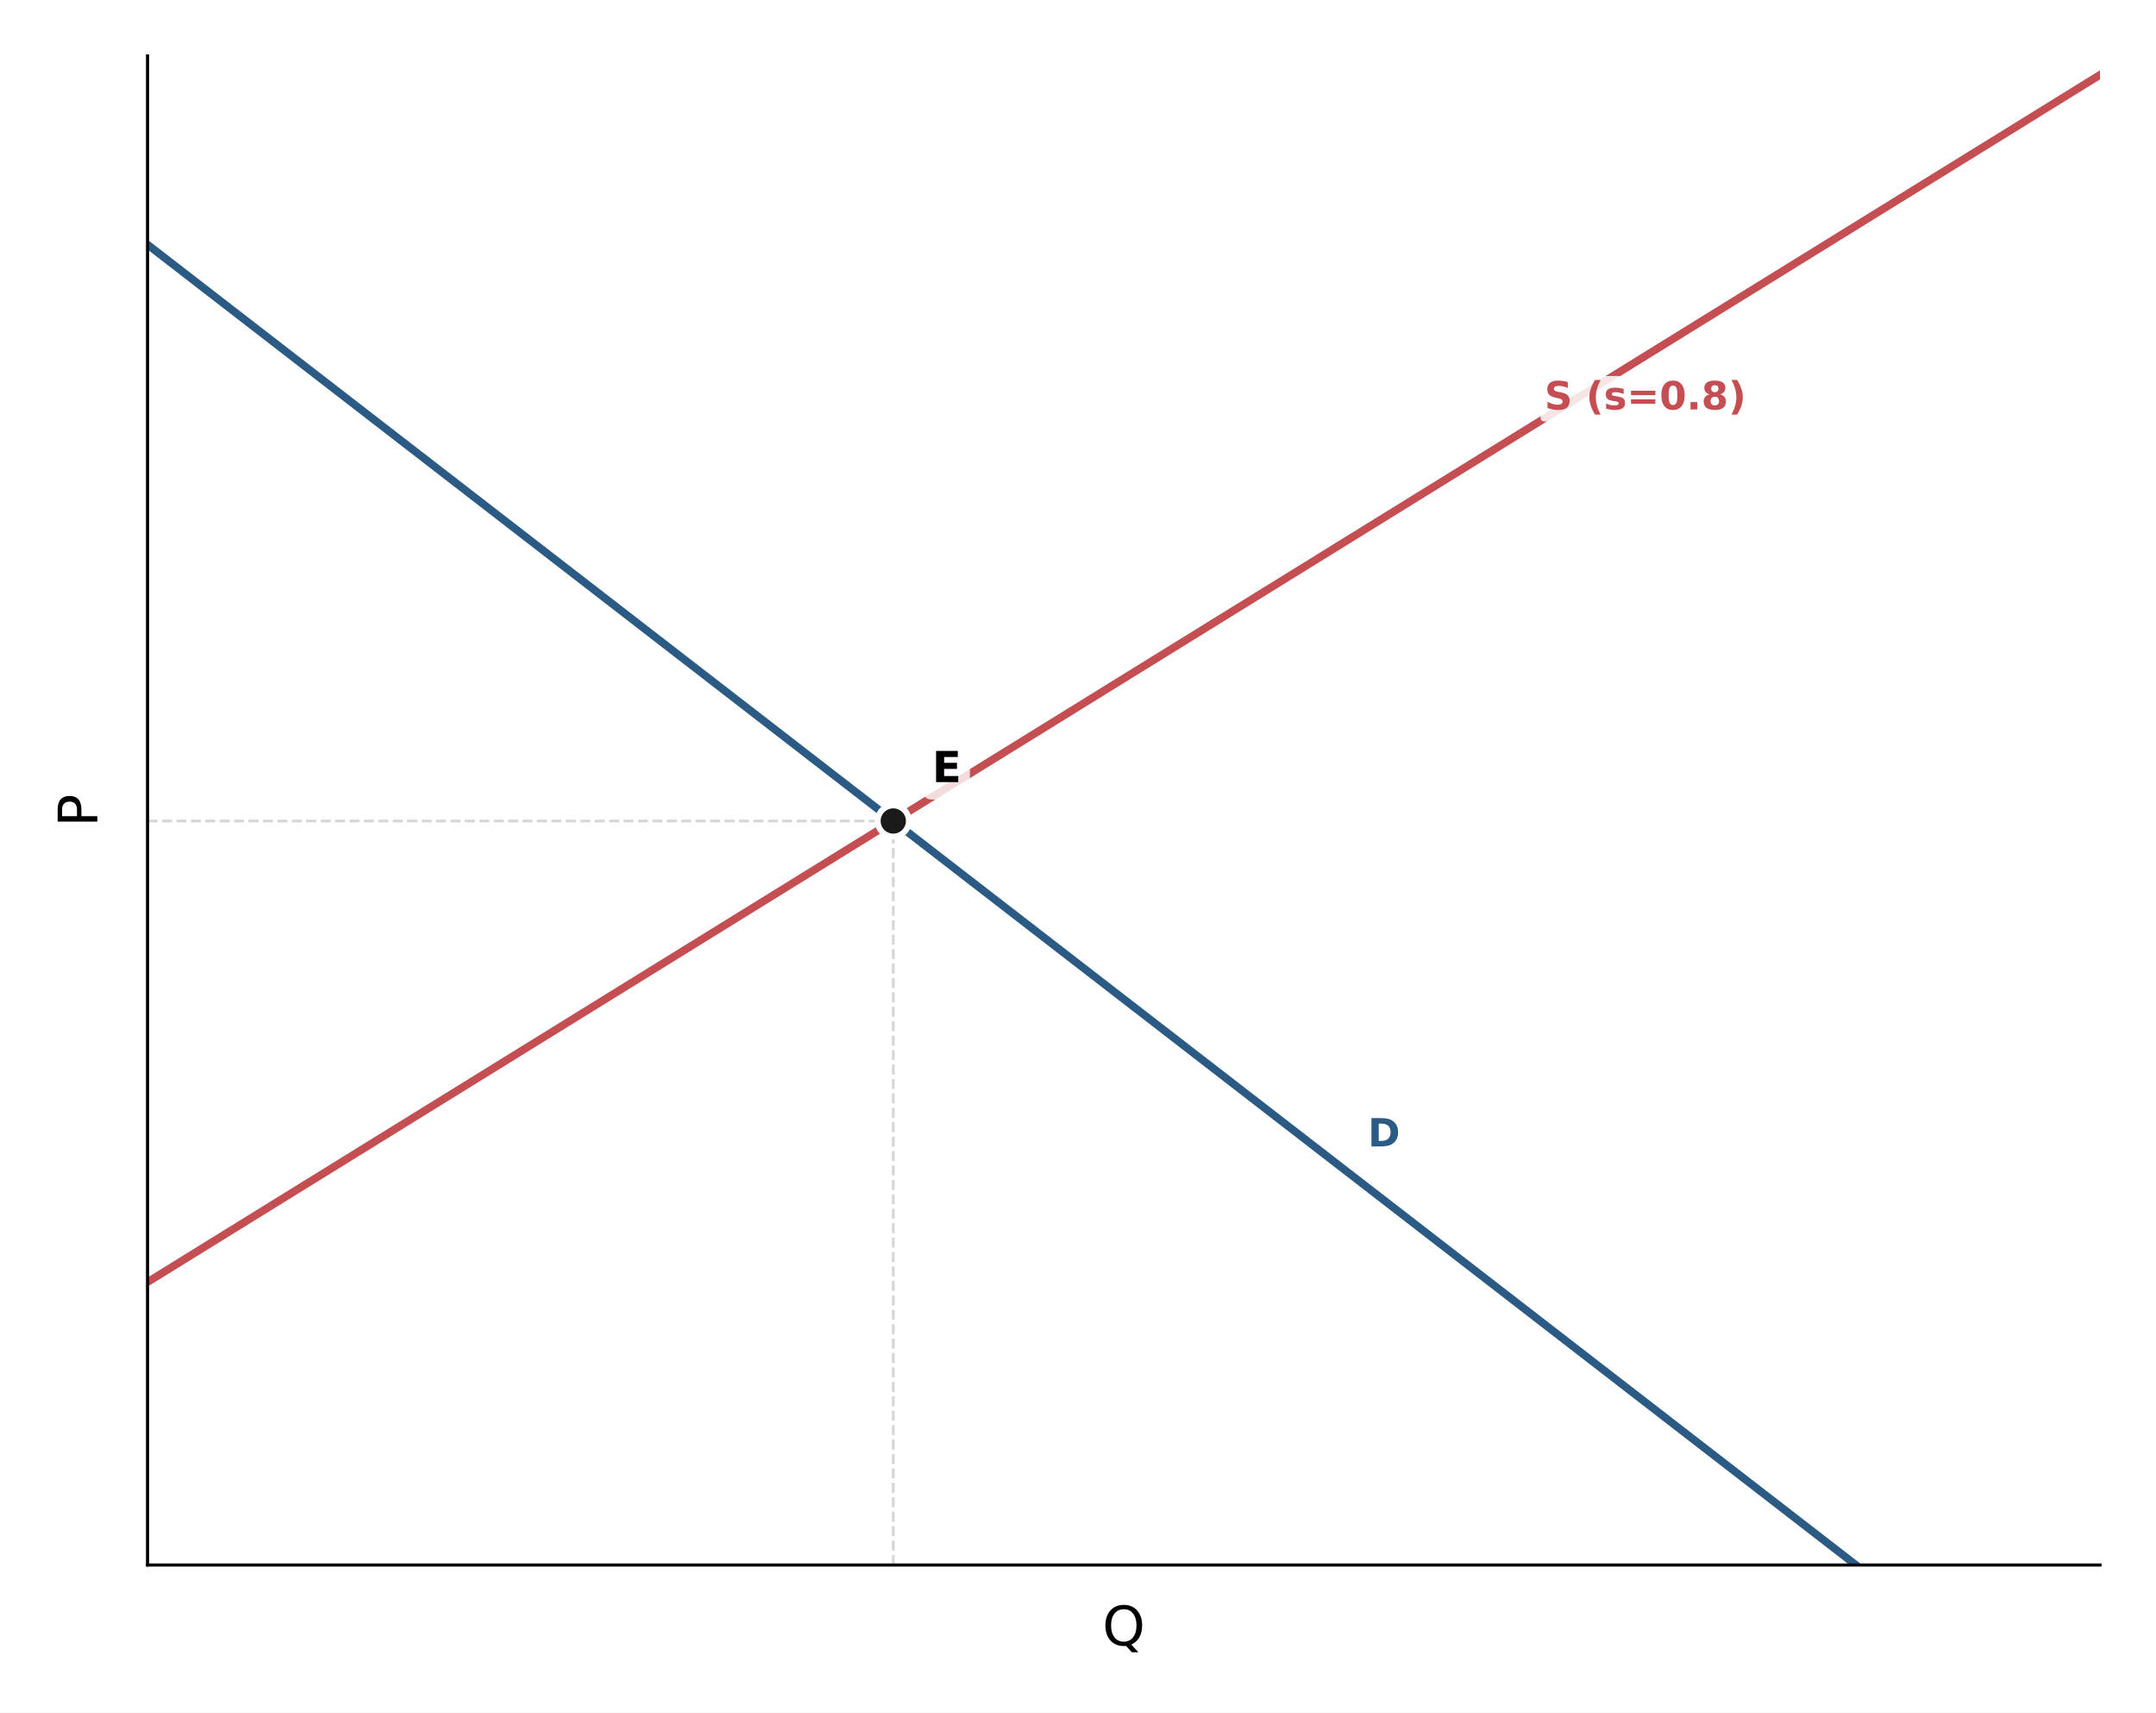
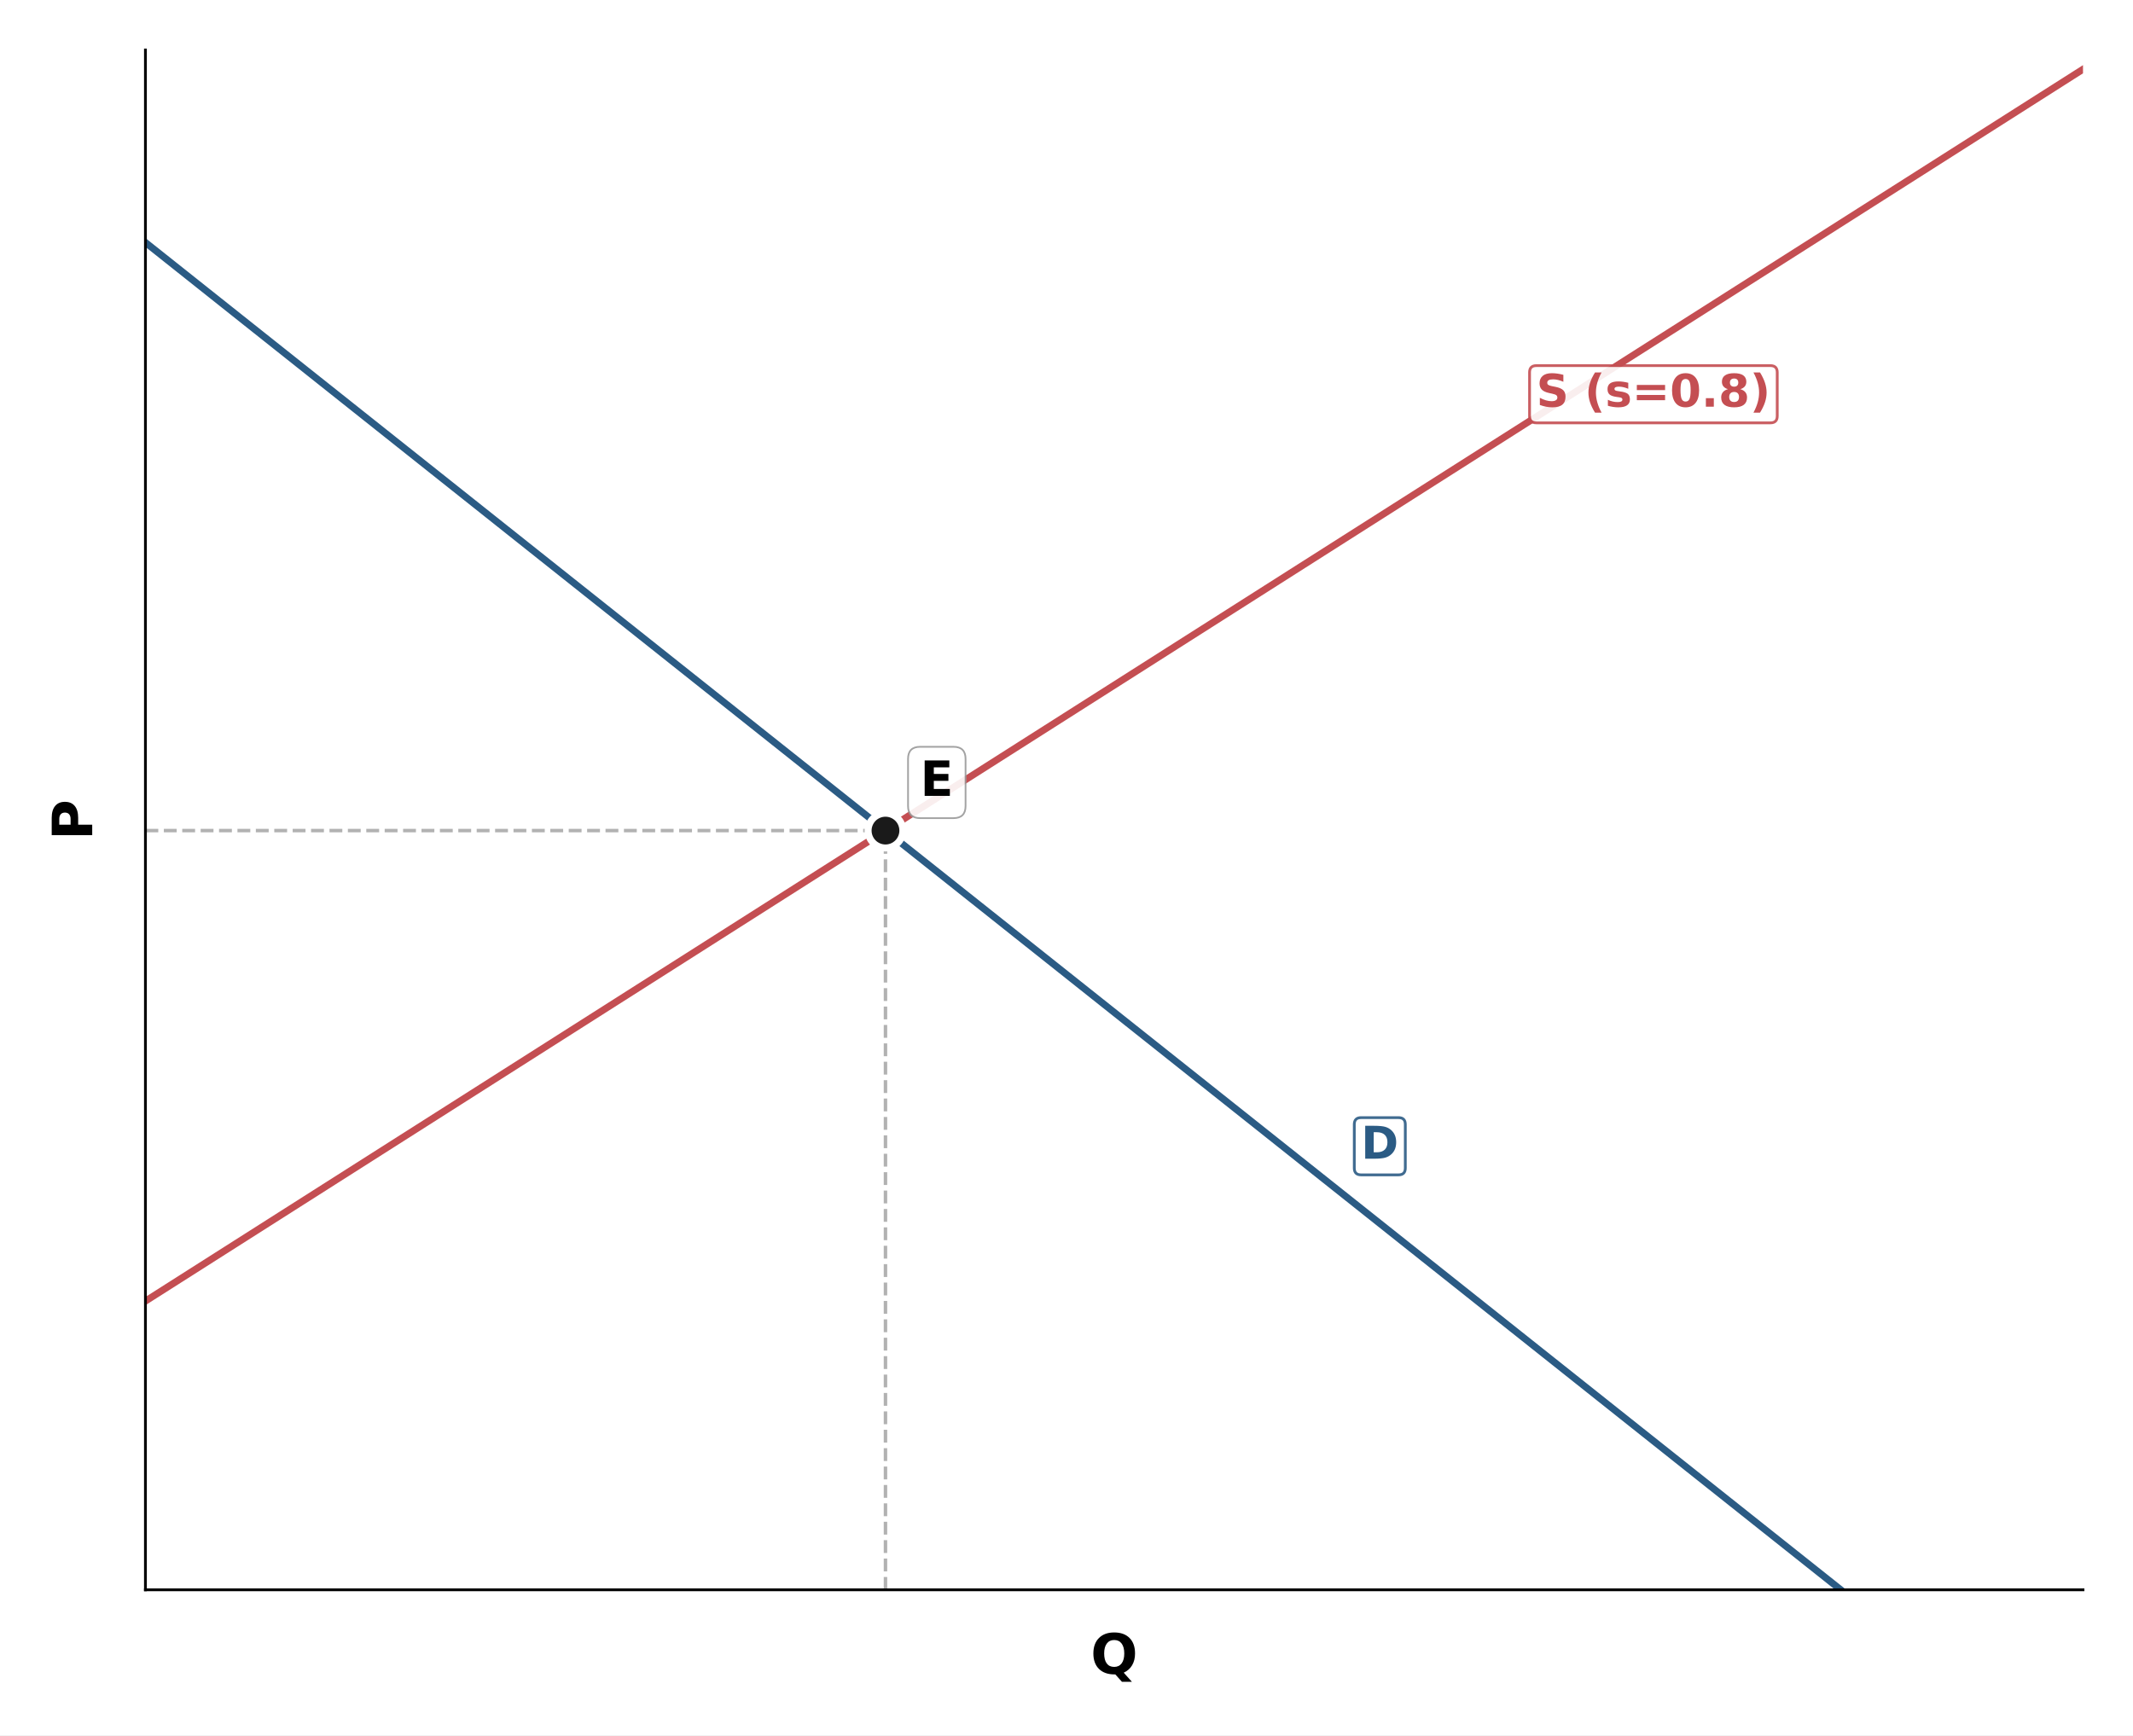
- <svg xmlns="http://www.w3.org/2000/svg" xmlns:xlink="http://www.w3.org/1999/xlink" width="554.549pt" height="440.429pt" viewBox="0 0 554.549 440.429" version="1.1">
+ <svg xmlns="http://www.w3.org/2000/svg" xmlns:xlink="http://www.w3.org/1999/xlink" width="614.285pt" height="499.805pt" viewBox="0 0 614.285 499.805" version="1.1">
  <defs>
    <style type="text/css">*{stroke-linejoin: round; stroke-linecap: butt}</style>
  </defs>
  <g id="figure_1">
    <g id="patch_1">
-       <path d="M 0 440.429  L 554.549 440.429  L 554.549 0  L 0 0  z " style="fill: #ffffff" />
+       <path d="M 0 499.805  L 614.285 499.805  L 614.285 0  L 0 0  z " style="fill: #ffffff" />
    </g>
    <g id="axes_1">
      <g id="patch_2">
-         <path d="M 37.949 402.48  L 540.149 402.48  L 540.149 14.4  L 37.949 14.4  z " style="fill: #ffffff" />
+         <path d="M 41.885 457.92  L 599.885 457.92  L 599.885 14.4  L 41.885 14.4  z " style="fill: #ffffff" />
      </g>
      <g id="line2d_1">
-         <path d="M 229.762 402.48  L 229.762 211.135  " clip-path="url(#pcbc74488e4)" style="fill: none; stroke-dasharray: 2.59,1.12; stroke-dashoffset: 0; stroke: #999999; stroke-opacity: 0.4; stroke-width: 0.7" />
+         <path d="M 255.01 457.92  L 255.01 239.24  " clip-path="url(#p4e84371bbe)" style="fill: none; stroke-dasharray: 3.7,1.6; stroke-dashoffset: 0; stroke: #666666; stroke-opacity: 0.5" />
      </g>
      <g id="line2d_2">
-         <path d="M 37.949 211.135  L 229.762 211.135  " clip-path="url(#pcbc74488e4)" style="fill: none; stroke-dasharray: 2.59,1.12; stroke-dashoffset: 0; stroke: #999999; stroke-opacity: 0.4; stroke-width: 0.7" />
+         <path d="M 41.885 239.24  L 255.01 239.24  " clip-path="url(#p4e84371bbe)" style="fill: none; stroke-dasharray: 3.7,1.6; stroke-dashoffset: 0; stroke: #666666; stroke-opacity: 0.5" />
      </g>
      <g id="matplotlib.axis_1">
        <g id="xtick_1" />
        <g id="xtick_2" />
        <g id="xtick_3" />
        <g id="xtick_4" />
        <g id="xtick_5" />
        <g id="xtick_6" />
        <g id="xtick_7" />
        <g id="xtick_8" />
        <g id="xtick_9" />
        <g id="text_1">
-           <g transform="translate(283.5391 423.1178) scale(0.14 -0.14)">
+           <g transform="translate(314.0838 482.0775) scale(0.16 -0.16)">
            <defs>
-               <path id="DejaVuSans-51" d="M 2522 4238  Q 1834 4238 1429 3725  Q 1025 3213 1025 2328  Q 1025 1447 1429 934  Q 1834 422 2522 422  Q 3209 422 3611 934  Q 4013 1447 4013 2328  Q 4013 3213 3611 3725  Q 3209 4238 2522 4238  z M 3406 84  L 4238 -825  L 3475 -825  L 2784 -78  Q 2681 -84 2626 -87  Q 2572 -91 2522 -91  Q 1538 -91 948 567  Q 359 1225 359 2328  Q 359 3434 948 4092  Q 1538 4750 2522 4750  Q 3503 4750 4090 4092  Q 4678 3434 4678 2328  Q 4678 1516 4351 937  Q 4025 359 3406 84  z " transform="scale(0.015625)" />
+               <path id="DejaVuSans-Bold-51" d="M 2847 -84  L 2753 -84  Q 1600 -84 959 553  Q 319 1191 319 2328  Q 319 3463 958 4106  Q 1597 4750 2719 4750  Q 3853 4750 4486 4112  Q 5119 3475 5119 2328  Q 5119 1541 4783 972  Q 4447 403 3816 116  L 4756 -934  L 3609 -934  L 2847 -84  z M 2719 3878  Q 2169 3878 1866 3472  Q 1563 3066 1563 2328  Q 1563 1578 1859 1179  Q 2156 781 2719 781  Q 3272 781 3575 1187  Q 3878 1594 3878 2328  Q 3878 3066 3575 3472  Q 3272 3878 2719 3878  z " transform="scale(0.015625)" />
            </defs>
-             <use xlink:href="#DejaVuSans-51" />
+             <use xlink:href="#DejaVuSans-Bold-51" />
          </g>
        </g>
      </g>
      <g id="matplotlib.axis_2">
        <g id="ytick_1" />
        <g id="ytick_2" />
        <g id="ytick_3" />
        <g id="ytick_4" />
        <g id="ytick_5" />
        <g id="ytick_6" />
        <g id="ytick_7" />
        <g id="ytick_8" />
        <g id="ytick_9" />
        <g id="text_2">
-           <g transform="translate(25.03781 212.6608) rotate(-90) scale(0.14 -0.14)">
+           <g transform="translate(26.5575 242.0238) rotate(-90) scale(0.16 -0.16)">
            <defs>
-               <path id="DejaVuSans-50" d="M 1259 4147  L 1259 2394  L 2053 2394  Q 2494 2394 2734 2622  Q 2975 2850 2975 3272  Q 2975 3691 2734 3919  Q 2494 4147 2053 4147  L 1259 4147  z M 628 4666  L 2053 4666  Q 2838 4666 3239 4311  Q 3641 3956 3641 3272  Q 3641 2581 3239 2228  Q 2838 1875 2053 1875  L 1259 1875  L 1259 0  L 628 0  L 628 4666  z " transform="scale(0.015625)" />
+               <path id="DejaVuSans-Bold-50" d="M 588 4666  L 2584 4666  Q 3475 4666 3951 4270  Q 4428 3875 4428 3144  Q 4428 2409 3951 2014  Q 3475 1619 2584 1619  L 1791 1619  L 1791 0  L 588 0  L 588 4666  z M 1791 3794  L 1791 2491  L 2456 2491  Q 2806 2491 2997 2661  Q 3188 2831 3188 3144  Q 3188 3456 2997 3625  Q 2806 3794 2456 3794  L 1791 3794  z " transform="scale(0.015625)" />
            </defs>
-             <use xlink:href="#DejaVuSans-50" />
+             <use xlink:href="#DejaVuSans-Bold-50" />
          </g>
        </g>
      </g>
      <g id="line2d_3">
-         <path d="M 37.949 62.91  L 477.059 402.236  L 477.059 402.236  " clip-path="url(#pcbc74488e4)" style="fill: none; stroke: #2b5b84; stroke-width: 2; stroke-linecap: square" />
+         <path d="M 41.885 69.84  L 529.784 457.641  L 529.784 457.641  " clip-path="url(#p4e84371bbe)" style="fill: none; stroke: #2b5b84; stroke-width: 2; stroke-linecap: square" />
      </g>
      <g id="line2d_4">
-         <path d="M 37.949 329.715  L 540.149 19.251  L 540.149 19.251  " clip-path="url(#pcbc74488e4)" style="fill: none; stroke: #c44e52; stroke-width: 2; stroke-linecap: square" />
+         <path d="M 41.885 374.76  L 599.885 19.944  L 599.885 19.944  " clip-path="url(#p4e84371bbe)" style="fill: none; stroke: #c44e52; stroke-width: 2; stroke-linecap: square" />
      </g>
      <g id="patch_3">
-         <path d="M 37.949 402.48  L 37.949 14.4  " style="fill: none; stroke: #000000; stroke-width: 0.8; stroke-linejoin: miter; stroke-linecap: square" />
+         <path d="M 41.885 457.92  L 41.885 14.4  " style="fill: none; stroke: #000000; stroke-width: 0.8; stroke-linejoin: miter; stroke-linecap: square" />
      </g>
      <g id="patch_4">
-         <path d="M 37.949 402.48  L 540.149 402.48  " style="fill: none; stroke: #000000; stroke-width: 0.8; stroke-linejoin: miter; stroke-linecap: square" />
+         <path d="M 41.885 457.92  L 599.885 457.92  " style="fill: none; stroke: #000000; stroke-width: 0.8; stroke-linejoin: miter; stroke-linecap: square" />
      </g>
      <g id="text_3">
        <g id="patch_5">
-           <path d="M 351.831 297.908  L 360.132 297.908  Q 361.132 297.908 361.132 296.908  L 361.132 287.23  Q 361.132 286.23 360.132 286.23  L 351.831 286.23  Q 350.831 286.23 350.831 287.23  L 350.831 296.908  Q 350.831 297.908 351.831 297.908  z " style="fill: #ffffff; opacity: 0.85" />
+           <path d="M 391.975 338.4  L 402.767 338.4  Q 404.717 338.4 404.717 336.45  L 404.717 323.869  Q 404.717 321.919 402.767 321.919  L 391.975 321.919  Q 390.025 321.919 390.025 323.869  L 390.025 336.45  Q 390.025 338.4 391.975 338.4  z " style="fill: #ffffff; opacity: 0.9; stroke: #2b5b84; stroke-width: 0.8; stroke-linejoin: miter" />
        </g>
-         <g style="fill: #2b5b84" transform="translate(351.8308 294.8284) scale(0.1 -0.1)">
+         <g style="fill: #2b5b84" transform="translate(391.9755 333.7467) scale(0.13 -0.13)">
          <defs>
            <path id="DejaVuSans-Bold-44" d="M 1791 3756  L 1791 909  L 2222 909  Q 2959 909 3348 1275  Q 3738 1641 3738 2338  Q 3738 3031 3350 3393  Q 2963 3756 2222 3756  L 1791 3756  z M 588 4666  L 1856 4666  Q 2919 4666 3439 4514  Q 3959 4363 4331 4000  Q 4659 3684 4818 3271  Q 4978 2859 4978 2338  Q 4978 1809 4818 1395  Q 4659 981 4331 666  Q 3956 303 3431 151  Q 2906 0 1856 0  L 588 0  L 588 4666  z " transform="scale(0.015625)" />
          </defs>
          <use xlink:href="#DejaVuSans-Bold-44" />
        </g>
      </g>
      <g id="text_4">
        <g id="patch_6">
-           <path d="M 397.256 108.378  L 449.125 108.378  Q 450.125 108.378 450.125 107.378  L 450.125 97.7  Q 450.125 96.7 449.125 96.7  L 397.256 96.7  Q 396.256 96.7 396.256 97.7  L 396.256 107.378  Q 396.256 108.378 397.256 108.378  z " style="fill: #ffffff; opacity: 0.85" />
+           <path d="M 442.448 121.794  L 509.877 121.794  Q 511.827 121.794 511.827 119.844  L 511.827 107.263  Q 511.827 105.313 509.877 105.313  L 442.448 105.313  Q 440.498 105.313 440.498 107.263  L 440.498 119.844  Q 440.498 121.794 442.448 121.794  z " style="fill: #ffffff; opacity: 0.9; stroke: #c44e52; stroke-width: 0.8; stroke-linejoin: miter" />
        </g>
-         <g style="fill: #c44e52" transform="translate(397.2559 105.2981) scale(0.1 -0.1)">
+         <g style="fill: #c44e52" transform="translate(442.4478 117.1407) scale(0.13 -0.13)">
          <defs>
            <path id="DejaVuSans-Bold-53" d="M 3834 4519  L 3834 3531  Q 3450 3703 3084 3790  Q 2719 3878 2394 3878  Q 1963 3878 1756 3759  Q 1550 3641 1550 3391  Q 1550 3203 1689 3098  Q 1828 2994 2194 2919  L 2706 2816  Q 3484 2659 3812 2340  Q 4141 2022 4141 1434  Q 4141 663 3683 286  Q 3225 -91 2284 -91  Q 1841 -91 1394 -6  Q 947 78 500 244  L 500 1259  Q 947 1022 1364 901  Q 1781 781 2169 781  Q 2563 781 2772 912  Q 2981 1044 2981 1288  Q 2981 1506 2839 1625  Q 2697 1744 2272 1838  L 1806 1941  Q 1106 2091 782 2419  Q 459 2747 459 3303  Q 459 4000 909 4375  Q 1359 4750 2203 4750  Q 2588 4750 2994 4692  Q 3400 4634 3834 4519  z " transform="scale(0.015625)" />
            <path id="DejaVuSans-Bold-20" transform="scale(0.015625)" />
            <path id="DejaVuSans-Bold-28" d="M 2413 -844  L 1484 -844  Q 1006 -72 778 623  Q 550 1319 550 2003  Q 550 2688 779 3389  Q 1009 4091 1484 4856  L 2413 4856  Q 2013 4116 1813 3408  Q 1613 2700 1613 2009  Q 1613 1319 1811 609  Q 2009 -100 2413 -844  z " transform="scale(0.015625)" />
            <path id="DejaVuSans-Bold-73" d="M 3272 3391  L 3272 2541  Q 2913 2691 2578 2766  Q 2244 2841 1947 2841  Q 1628 2841 1473 2761  Q 1319 2681 1319 2516  Q 1319 2381 1436 2309  Q 1553 2238 1856 2203  L 2053 2175  Q 2913 2066 3209 1816  Q 3506 1566 3506 1031  Q 3506 472 3093 190  Q 2681 -91 1863 -91  Q 1516 -91 1145 -36  Q 775 19 384 128  L 384 978  Q 719 816 1070 734  Q 1422 653 1784 653  Q 2113 653 2278 743  Q 2444 834 2444 1013  Q 2444 1163 2330 1236  Q 2216 1309 1875 1350  L 1678 1375  Q 931 1469 631 1722  Q 331 1975 331 2491  Q 331 3047 712 3315  Q 1094 3584 1881 3584  Q 2191 3584 2531 3537  Q 2872 3491 3272 3391  z " transform="scale(0.015625)" />
            <path id="DejaVuSans-Bold-3d" d="M 678 3084  L 4684 3084  L 4684 2350  L 678 2350  L 678 3084  z M 678 1663  L 4684 1663  L 4684 922  L 678 922  L 678 1663  z " transform="scale(0.015625)" />
            <path id="DejaVuSans-Bold-30" d="M 2944 2338  Q 2944 3213 2780 3570  Q 2616 3928 2228 3928  Q 1841 3928 1675 3570  Q 1509 3213 1509 2338  Q 1509 1453 1675 1090  Q 1841 728 2228 728  Q 2613 728 2778 1090  Q 2944 1453 2944 2338  z M 4147 2328  Q 4147 1169 3647 539  Q 3147 -91 2228 -91  Q 1306 -91 806 539  Q 306 1169 306 2328  Q 306 3491 806 4120  Q 1306 4750 2228 4750  Q 3147 4750 3647 4120  Q 4147 3491 4147 2328  z " transform="scale(0.015625)" />
            <path id="DejaVuSans-Bold-2e" d="M 653 1209  L 1778 1209  L 1778 0  L 653 0  L 653 1209  z " transform="scale(0.015625)" />
            <path id="DejaVuSans-Bold-38" d="M 2228 2088  Q 1891 2088 1709 1903  Q 1528 1719 1528 1375  Q 1528 1031 1709 848  Q 1891 666 2228 666  Q 2563 666 2741 848  Q 2919 1031 2919 1375  Q 2919 1722 2741 1905  Q 2563 2088 2228 2088  z M 1350 2484  Q 925 2613 709 2878  Q 494 3144 494 3541  Q 494 4131 934 4440  Q 1375 4750 2228 4750  Q 3075 4750 3515 4442  Q 3956 4134 3956 3541  Q 3956 3144 3739 2878  Q 3522 2613 3097 2484  Q 3572 2353 3814 2058  Q 4056 1763 4056 1313  Q 4056 619 3595 264  Q 3134 -91 2228 -91  Q 1319 -91 855 264  Q 391 619 391 1313  Q 391 1763 633 2058  Q 875 2353 1350 2484  z M 1631 3419  Q 1631 3141 1786 2991  Q 1941 2841 2228 2841  Q 2509 2841 2662 2991  Q 2816 3141 2816 3419  Q 2816 3697 2662 3845  Q 2509 3994 2228 3994  Q 1941 3994 1786 3844  Q 1631 3694 1631 3419  z " transform="scale(0.015625)" />
            <path id="DejaVuSans-Bold-29" d="M 513 -844  Q 913 -100 1113 609  Q 1313 1319 1313 2009  Q 1313 2700 1113 3408  Q 913 4116 513 4856  L 1441 4856  Q 1916 4091 2145 3389  Q 2375 2688 2375 2003  Q 2375 1319 2147 623  Q 1919 -72 1441 -844  L 513 -844  z " transform="scale(0.015625)" />
          </defs>
          <use xlink:href="#DejaVuSans-Bold-53" />
          <use xlink:href="#DejaVuSans-Bold-20" x="72.021" />
          <use xlink:href="#DejaVuSans-Bold-28" x="106.836" />
          <use xlink:href="#DejaVuSans-Bold-73" x="152.539" />
          <use xlink:href="#DejaVuSans-Bold-3d" x="212.061" />
          <use xlink:href="#DejaVuSans-Bold-30" x="295.85" />
          <use xlink:href="#DejaVuSans-Bold-2e" x="365.43" />
          <use xlink:href="#DejaVuSans-Bold-38" x="403.418" />
          <use xlink:href="#DejaVuSans-Bold-29" x="472.998" />
        </g>
      </g>
      <g id="text_5">
        <g id="patch_7">
-           <path d="M 239.762 205.623  L 247.276 205.623  Q 249.476 205.623 249.476 203.423  L 249.476 192.777  Q 249.476 190.577 247.276 190.577  L 239.762 190.577  Q 237.562 190.577 237.562 192.777  L 237.562 203.423  Q 237.562 205.623 239.762 205.623  z " style="fill: #ffffff; opacity: 0.8" />
+           <path d="M 265.01 235.652  L 274.574 235.652  Q 278.074 235.652 278.074 232.152  L 278.074 218.602  Q 278.074 215.102 274.574 215.102  L 265.01 215.102  Q 261.51 215.102 261.51 218.602  L 261.51 232.152  Q 261.51 235.652 265.01 235.652  z " style="fill: #ffffff; opacity: 0.9; stroke: #999999; stroke-width: 0.5; stroke-linejoin: miter" />
        </g>
-         <g transform="translate(239.7619 201.135) scale(0.11 -0.11)">
+         <g transform="translate(265.01 229.24) scale(0.14 -0.14)">
          <defs>
            <path id="DejaVuSans-Bold-45" d="M 588 4666  L 3834 4666  L 3834 3756  L 1791 3756  L 1791 2888  L 3713 2888  L 3713 1978  L 1791 1978  L 1791 909  L 3903 909  L 3903 0  L 588 0  L 588 4666  z " transform="scale(0.015625)" />
          </defs>
          <use xlink:href="#DejaVuSans-Bold-45" />
        </g>
      </g>
      <g id="line2d_5">
        <defs>
-           <path id="mc715cb31d2" d="M 0 4  C 1.061 4 2.078 3.579 2.828 2.828  C 3.579 2.078 4 1.061 4 0  C 4 -1.061 3.579 -2.078 2.828 -2.828  C 2.078 -3.579 1.061 -4 0 -4  C -1.061 -4 -2.078 -3.579 -2.828 -2.828  C -3.579 -2.078 -4 -1.061 -4 0  C -4 1.061 -3.579 2.078 -2.828 2.828  C -2.078 3.579 -1.061 4 0 4  z " style="stroke: #ffffff; stroke-width: 1.5" />
+           <path id="mfb0fd9bf21" d="M 0 5  C 1.326 5 2.598 4.473 3.536 3.536  C 4.473 2.598 5 1.326 5 0  C 5 -1.326 4.473 -2.598 3.536 -3.536  C 2.598 -4.473 1.326 -5 0 -5  C -1.326 -5 -2.598 -4.473 -3.536 -3.536  C -4.473 -2.598 -5 -1.326 -5 0  C -5 1.326 -4.473 2.598 -3.536 3.536  C -2.598 4.473 -1.326 5 0 5  z " style="stroke: #ffffff; stroke-width: 2" />
        </defs>
-         <g clip-path="url(#pcbc74488e4)">
-           <use xlink:href="#mc715cb31d2" x="229.762" y="211.135" style="fill: #1a1a1a; stroke: #ffffff; stroke-width: 1.5" />
+         <g clip-path="url(#p4e84371bbe)">
+           <use xlink:href="#mfb0fd9bf21" x="255.01" y="239.24" style="fill: #1a1a1a; stroke: #ffffff; stroke-width: 2" />
        </g>
      </g>
    </g>
  </g>
  <defs>
-     <clipPath id="pcbc74488e4">
-       <rect x="37.949" y="14.4" width="502.2" height="388.08" />
+     <clipPath id="p4e84371bbe">
+       <rect x="41.885" y="14.4" width="558" height="443.52" />
    </clipPath>
  </defs>
</svg>
